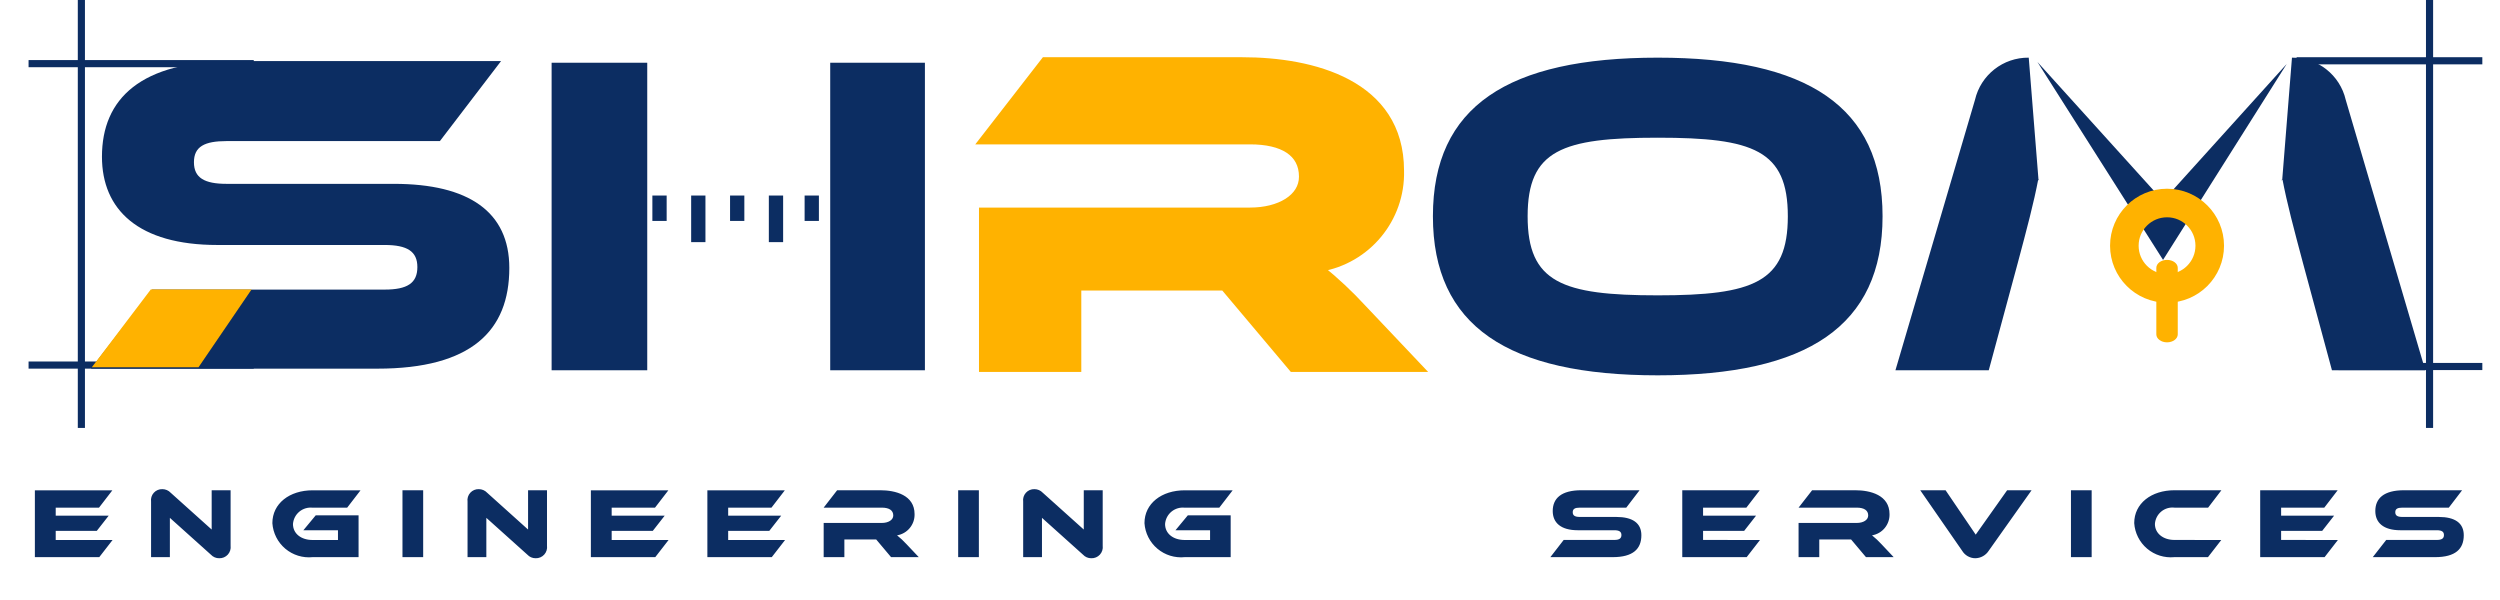
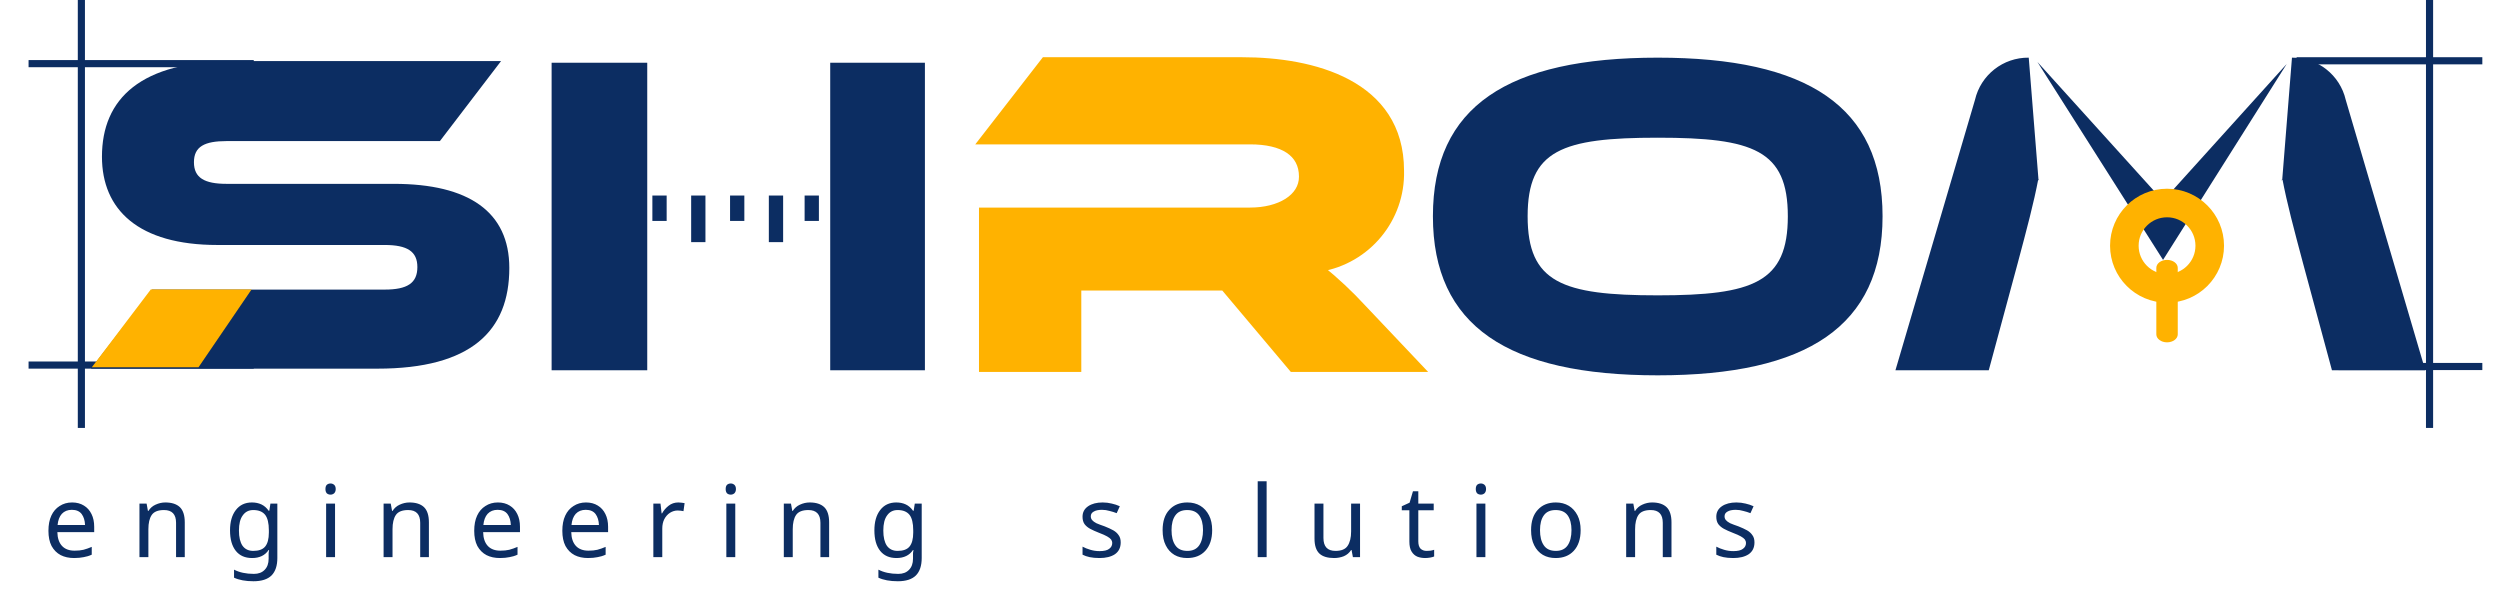
<svg xmlns="http://www.w3.org/2000/svg" width="175" height="42" viewBox="0 0 175 42">
  <g id="Group_20" data-name="Group 20" transform="translate(-378 -624)">
    <g id="Group_19" data-name="Group 19">
      <rect id="Rectangle_19" data-name="Rectangle 19" width="175" height="42" transform="translate(378 624)" fill="none" />
      <g id="Group_18" data-name="Group 18" transform="translate(2 0.255)">
        <g id="Group_17" data-name="Group 17" transform="translate(0.263)">
          <g id="Group_15" data-name="Group 15" transform="translate(-170 95.887)">
            <path id="Path_2" data-name="Path 2" d="M13.31-99.174c-1.545,0-2.285-.418-2.285-1.513s.74-1.48,2.285-1.48H28.242l4.28-5.6h-18.7c-6.533,0-9.236,2.639-9.236,6.694,0,3.7,2.542,6.179,8.078,6.179H24.38c1.577,0,2.285.451,2.285,1.545,0,1.126-.708,1.577-2.285,1.577H8.1l-4.28,5.535H23.865c6.565,0,9.236-2.639,9.236-7.048,0-3.926-2.832-5.889-8.078-5.889Z" transform="translate(548.288 639.901)" fill="#0c2d62" />
            <line id="Line_1" data-name="Line 1" x2="15.763" transform="translate(547.737 532.313)" fill="none" stroke="#0c2d62" stroke-width="0.5" />
            <path id="Path_6" data-name="Path 6" d="M0,0H15.763" transform="translate(547.737 553.413)" fill="none" stroke="#0c2d62" stroke-width="0.5" />
            <line id="Line_3" data-name="Line 3" y2="29.955" transform="translate(551.433 527.858)" fill="none" stroke="#0c2d62" stroke-width="0.5" />
            <path id="Path_10" data-name="Path 10" d="M241.264,432.328h7.053L244.6,437.78h-7.468Z" transform="translate(315.033 115.786)" fill="#ffb200" />
          </g>
          <path id="Path_16" data-name="Path 16" d="M130.887-108.12h0a3.819,3.819,0,0,1,3.765,2.961l5.567,18.923h-6.533l-2.027-7.5c-.644-2.414-1.126-4.216-1.448-5.921-.135.288.067.029,0,0Z" transform="translate(405.288 735.901)" fill="#0c2d62" />
          <path id="Path_17" data-name="Path 17" d="M62.193-107.766H55.564v13.227H42.756v-13.227H36.062v21.529h6.694v-8.3H55.564v8.3h6.629ZM92.862-90.42a27.455,27.455,0,0,0-3.025-2.832,6.741,6.741,0,0,0,5.632-6.822c0-6.147-6.179-7.691-11.07-7.691H70.561l-4.344,5.6h18.73c2.285,0,3.669.837,3.669,2.51,0,1.48-1.609,2.414-3.669,2.414H66.216v11.006h6.662v-5.7H83.111l4.8,5.7h8.914Zm20.628-17.7c-10.491,0-15.737,3.411-15.737,11.1S103-85.883,113.491-85.883c10.459,0,15.737-3.443,15.737-11.135S123.95-108.12,113.491-108.12Zm0,16.638c-6.694,0-9.107-.9-9.107-5.535s2.414-5.5,9.107-5.5,9.107.869,9.107,5.5S120.184-91.482,113.491-91.482Zm25.971-16.638h0a3.819,3.819,0,0,0-3.765,2.961l-5.567,18.923h6.533l2.027-7.5c.644-2.414,1.126-4.216,1.448-5.921.135.288-.067.029,0,0Z" transform="translate(378.288 735.901)" fill="#0c2d62" />
          <g id="Group_14" data-name="Group 14" transform="translate(421.903 637.431)">
            <g id="Group_1" data-name="Group 1" transform="translate(10.372 0) rotate(90)">
              <path id="Path_12" data-name="Path 12" d="M3.261,0" transform="translate(0 -1)" fill="none" stroke="#0c2d62" stroke-width="1" />
              <line id="Line_6" data-name="Line 6" x2="1.779" transform="translate(0 -0.285)" fill="none" stroke="#0c2d62" stroke-width="1" />
            </g>
            <g id="Group_1-2" data-name="Group 1" transform="translate(7.153 0) rotate(90)">
              <line id="Line_5" data-name="Line 5" x2="3.261" transform="translate(0 -1)" fill="none" stroke="#0c2d62" stroke-width="1" />
              <line id="Line_6-2" data-name="Line 6" x2="1.779" transform="translate(0 1.715)" fill="none" stroke="#0c2d62" stroke-width="1" />
            </g>
            <g id="Group_1-3" data-name="Group 1" transform="translate(0.715 0) rotate(90)">
              <line id="Line_5-2" data-name="Line 5" x2="3.261" transform="translate(0 -2)" fill="none" stroke="#0c2d62" stroke-width="1" />
              <line id="Line_6-3" data-name="Line 6" x2="1.779" transform="translate(0 0.715)" fill="none" stroke="#0c2d62" stroke-width="1" />
            </g>
          </g>
          <g id="Group_16" data-name="Group 16" transform="translate(545.356 576.081)">
            <path id="Path_4" data-name="Path 4" d="M829.186,185.242l-8.795-13.856,8.795,9.725,8.661-9.589Z" transform="translate(-847.392 -119.386)" fill="#0c2d62" />
            <path id="Path_5" data-name="Path 5" d="M818.287,178.9s3.37-4.089,8.182-2.8A10.51,10.51,0,0,1,831,178.9" transform="translate(-842.57 -115.927)" fill="none" stroke="#ffb200" stroke-linecap="round" stroke-width="1" opacity="0" />
            <g id="Ellipse_2" data-name="Ellipse 2" transform="translate(-21.915 60.875)" fill="none" stroke="#ffb200" stroke-width="2">
              <ellipse cx="3.989" cy="3.989" rx="3.989" ry="3.989" stroke="none" />
              <ellipse cx="3.989" cy="3.989" rx="2.989" ry="2.989" fill="none" />
            </g>
            <path id="Path_7" data-name="Path 7" d="M.75,0c.414,0,.75.25.75.559V5.213c0,.309-.336.559-.75.559S0,5.522,0,5.213V.559C0,.25.336,0,.75,0Z" transform="translate(-18.676 65.856)" fill="#ffb200" />
          </g>
          <line id="Line_12" data-name="Line 12" x1="13" transform="translate(536.5 628)" fill="none" stroke="#0c2d62" stroke-width="0.5" />
          <path id="Path_18" data-name="Path 18" d="M12.922,0H2.855" transform="translate(536.578 649.4)" fill="none" stroke="#0c2d62" stroke-width="0.5" />
          <line id="Line_13" data-name="Line 13" y2="29.955" transform="translate(545.805 623.745)" fill="none" stroke="#0c2d62" stroke-width="0.5" />
          <path id="Path_19" data-name="Path 19" d="M338.763-89.025a27.454,27.454,0,0,0-3.025-2.832,6.741,6.741,0,0,0,5.632-6.822c0-6.147-6.179-7.691-11.07-7.691H316.461l-4.345,5.6h18.73c2.285,0,3.669.837,3.669,2.51,0,1.48-1.609,2.414-3.669,2.414h-18.73v11.006h6.662v-5.7h10.234l4.8,5.7h8.914Zm-.613-7.658v0Z" transform="translate(132.4 734.371)" fill="#ffb200" stroke="#ffb200" stroke-width="0.5" />
        </g>
      </g>
    </g>
-     <path id="Path_22" data-name="Path 22" d="M1.9-1.2v-.637H4.774l.833-1.064H1.9v-.56H4.928l.938-1.218H.441V0H4.949L5.88-1.2ZM13.342.077a.778.778,0,0,0,.8-.882V-4.683H12.817v2.751L9.947-4.508a.8.8,0,0,0-.581-.252.77.77,0,0,0-.791.875V0H9.891V-2.751l2.87,2.576A.778.778,0,0,0,13.342.077Zm5.894-1.96h2.422V-1.2H19.887c-.805,0-1.379-.441-1.379-1.12a1.241,1.241,0,0,1,1.379-1.141H22.3l.938-1.218H19.887c-1.624,0-2.821.924-2.821,2.3A2.565,2.565,0,0,0,19.887,0H23.1V-2.926h-3Zm8.386-2.8H26.173V0h1.449ZM35.49.077a.778.778,0,0,0,.8-.882V-4.683H34.965v2.751L32.1-4.508a.8.8,0,0,0-.581-.252.77.77,0,0,0-.791.875V0h1.316V-2.751l2.87,2.576A.778.778,0,0,0,35.49.077ZM40.817-1.2v-.637h2.877l.833-1.064h-3.71v-.56h3.031l.938-1.218H39.361V0h4.508L44.8-1.2Zm8.155,0v-.637h2.877l.833-1.064h-3.71v-.56H52l.938-1.218H47.516V0h4.508l.931-1.2ZM61.453-.91a5.971,5.971,0,0,0-.658-.616A1.466,1.466,0,0,0,62.02-3.01c0-1.337-1.344-1.673-2.408-1.673H56.6l-.945,1.218h4.074c.5,0,.8.182.8.546,0,.322-.35.525-.8.525H55.657V0h1.449V-1.239h2.226L60.375,0h1.939Zm5.068-3.773H65.072V0h1.449ZM74.389.077a.778.778,0,0,0,.8-.882V-4.683H73.864v2.751l-2.87-2.576a.8.8,0,0,0-.581-.252.77.77,0,0,0-.791.875V0h1.316V-2.751l2.87,2.576A.778.778,0,0,0,74.389.077Zm5.894-1.96h2.422V-1.2H80.934c-.805,0-1.379-.441-1.379-1.12a1.241,1.241,0,0,1,1.379-1.141h2.415l.938-1.218H80.934c-1.624,0-2.821.924-2.821,2.3A2.565,2.565,0,0,0,80.934,0h3.213V-2.926h-3Zm28.308-.931c-.336,0-.5-.091-.5-.329s.161-.322.5-.322h3.248l.931-1.218H108.7c-1.421,0-2.009.574-2.009,1.456,0,.805.553,1.344,1.757,1.344H111c.343,0,.5.1.5.336s-.154.343-.5.343h-3.542L106.526,0h4.361c1.428,0,2.009-.574,2.009-1.533,0-.854-.616-1.281-1.757-1.281Zm8.624,1.61v-.637h2.877l.833-1.064h-3.71v-.56h3.031l.938-1.218h-5.425V0h4.508l.931-1.2ZM129.7-.91a5.973,5.973,0,0,0-.658-.616,1.466,1.466,0,0,0,1.225-1.484c0-1.337-1.344-1.673-2.408-1.673h-3.01L123.9-3.465h4.074c.5,0,.8.182.8.546,0,.322-.35.525-.8.525H123.9V0h1.449V-1.239h2.226L128.618,0h1.939Zm2.716-3.773,2.933,4.235a1.086,1.086,0,0,0,.924.525,1.14,1.14,0,0,0,.938-.525l3-4.235H138.5l-2.2,3.108L134.19-4.683Zm12,0h-1.449V0h1.449Zm5.8,3.479c-.791,0-1.372-.455-1.372-1.12a1.23,1.23,0,0,1,1.372-1.141h2.352l.931-1.218h-3.283c-1.624,0-2.821.924-2.821,2.3A2.565,2.565,0,0,0,150.206,0h2.352l.931-1.2Zm7.462,0v-.637h2.877l.833-1.064h-3.71v-.56H160.7l.938-1.218h-5.425V0h4.508l.931-1.2Zm8.491-1.61c-.336,0-.5-.091-.5-.329s.161-.322.5-.322h3.248l.931-1.218h-4.067c-1.421,0-2.009.574-2.009,1.456,0,.805.553,1.344,1.757,1.344h2.548c.343,0,.5.1.5.336s-.154.343-.5.343h-3.542L164.094,0h4.361c1.428,0,2.009-.574,2.009-1.533,0-.854-.616-1.281-1.757-1.281Z" transform="translate(380 663)" fill="#0c2d62" />
+     <text id="engineering_solutions" data-name="engineering  solutions" transform="translate(381 663)" fill="#0c2d62" font-size="7" font-family="EthnocentricRg-Regular, Ethnocentric" letter-spacing="0.317em">
+       <tspan x="0" y="0" xml:space="preserve">engineering  solutions</tspan>
+     </text>
  </g>
</svg>
